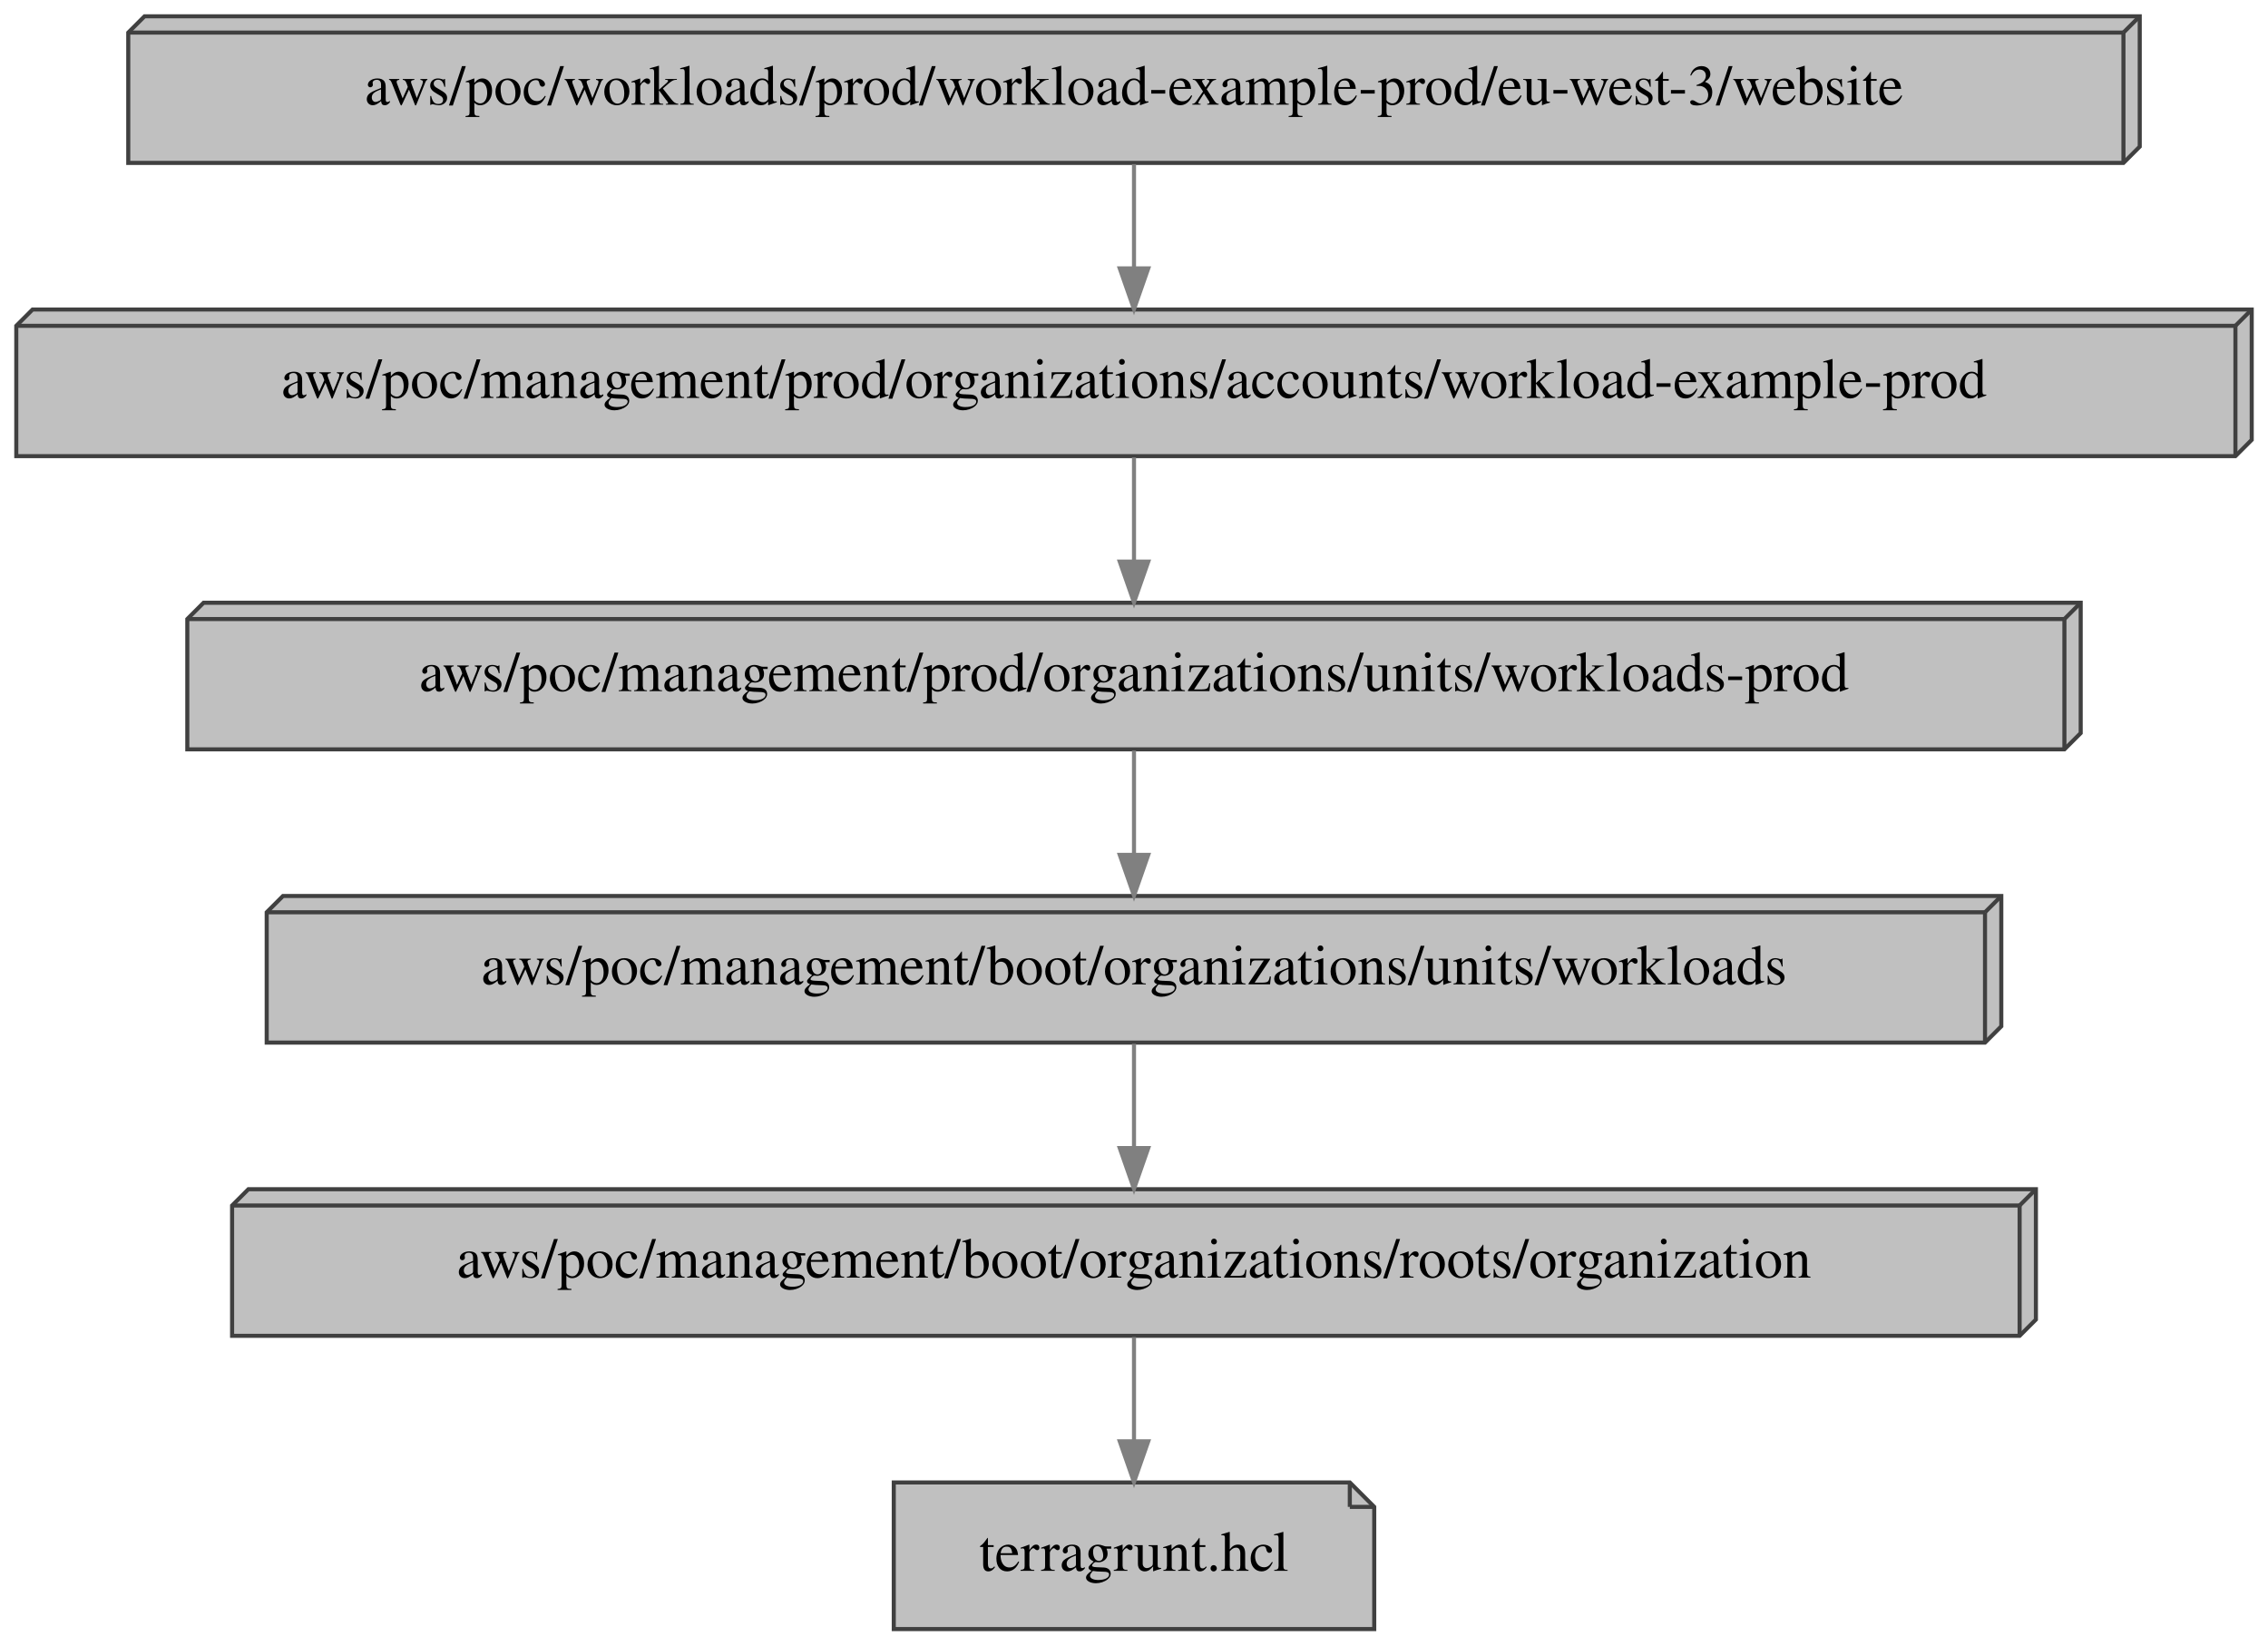
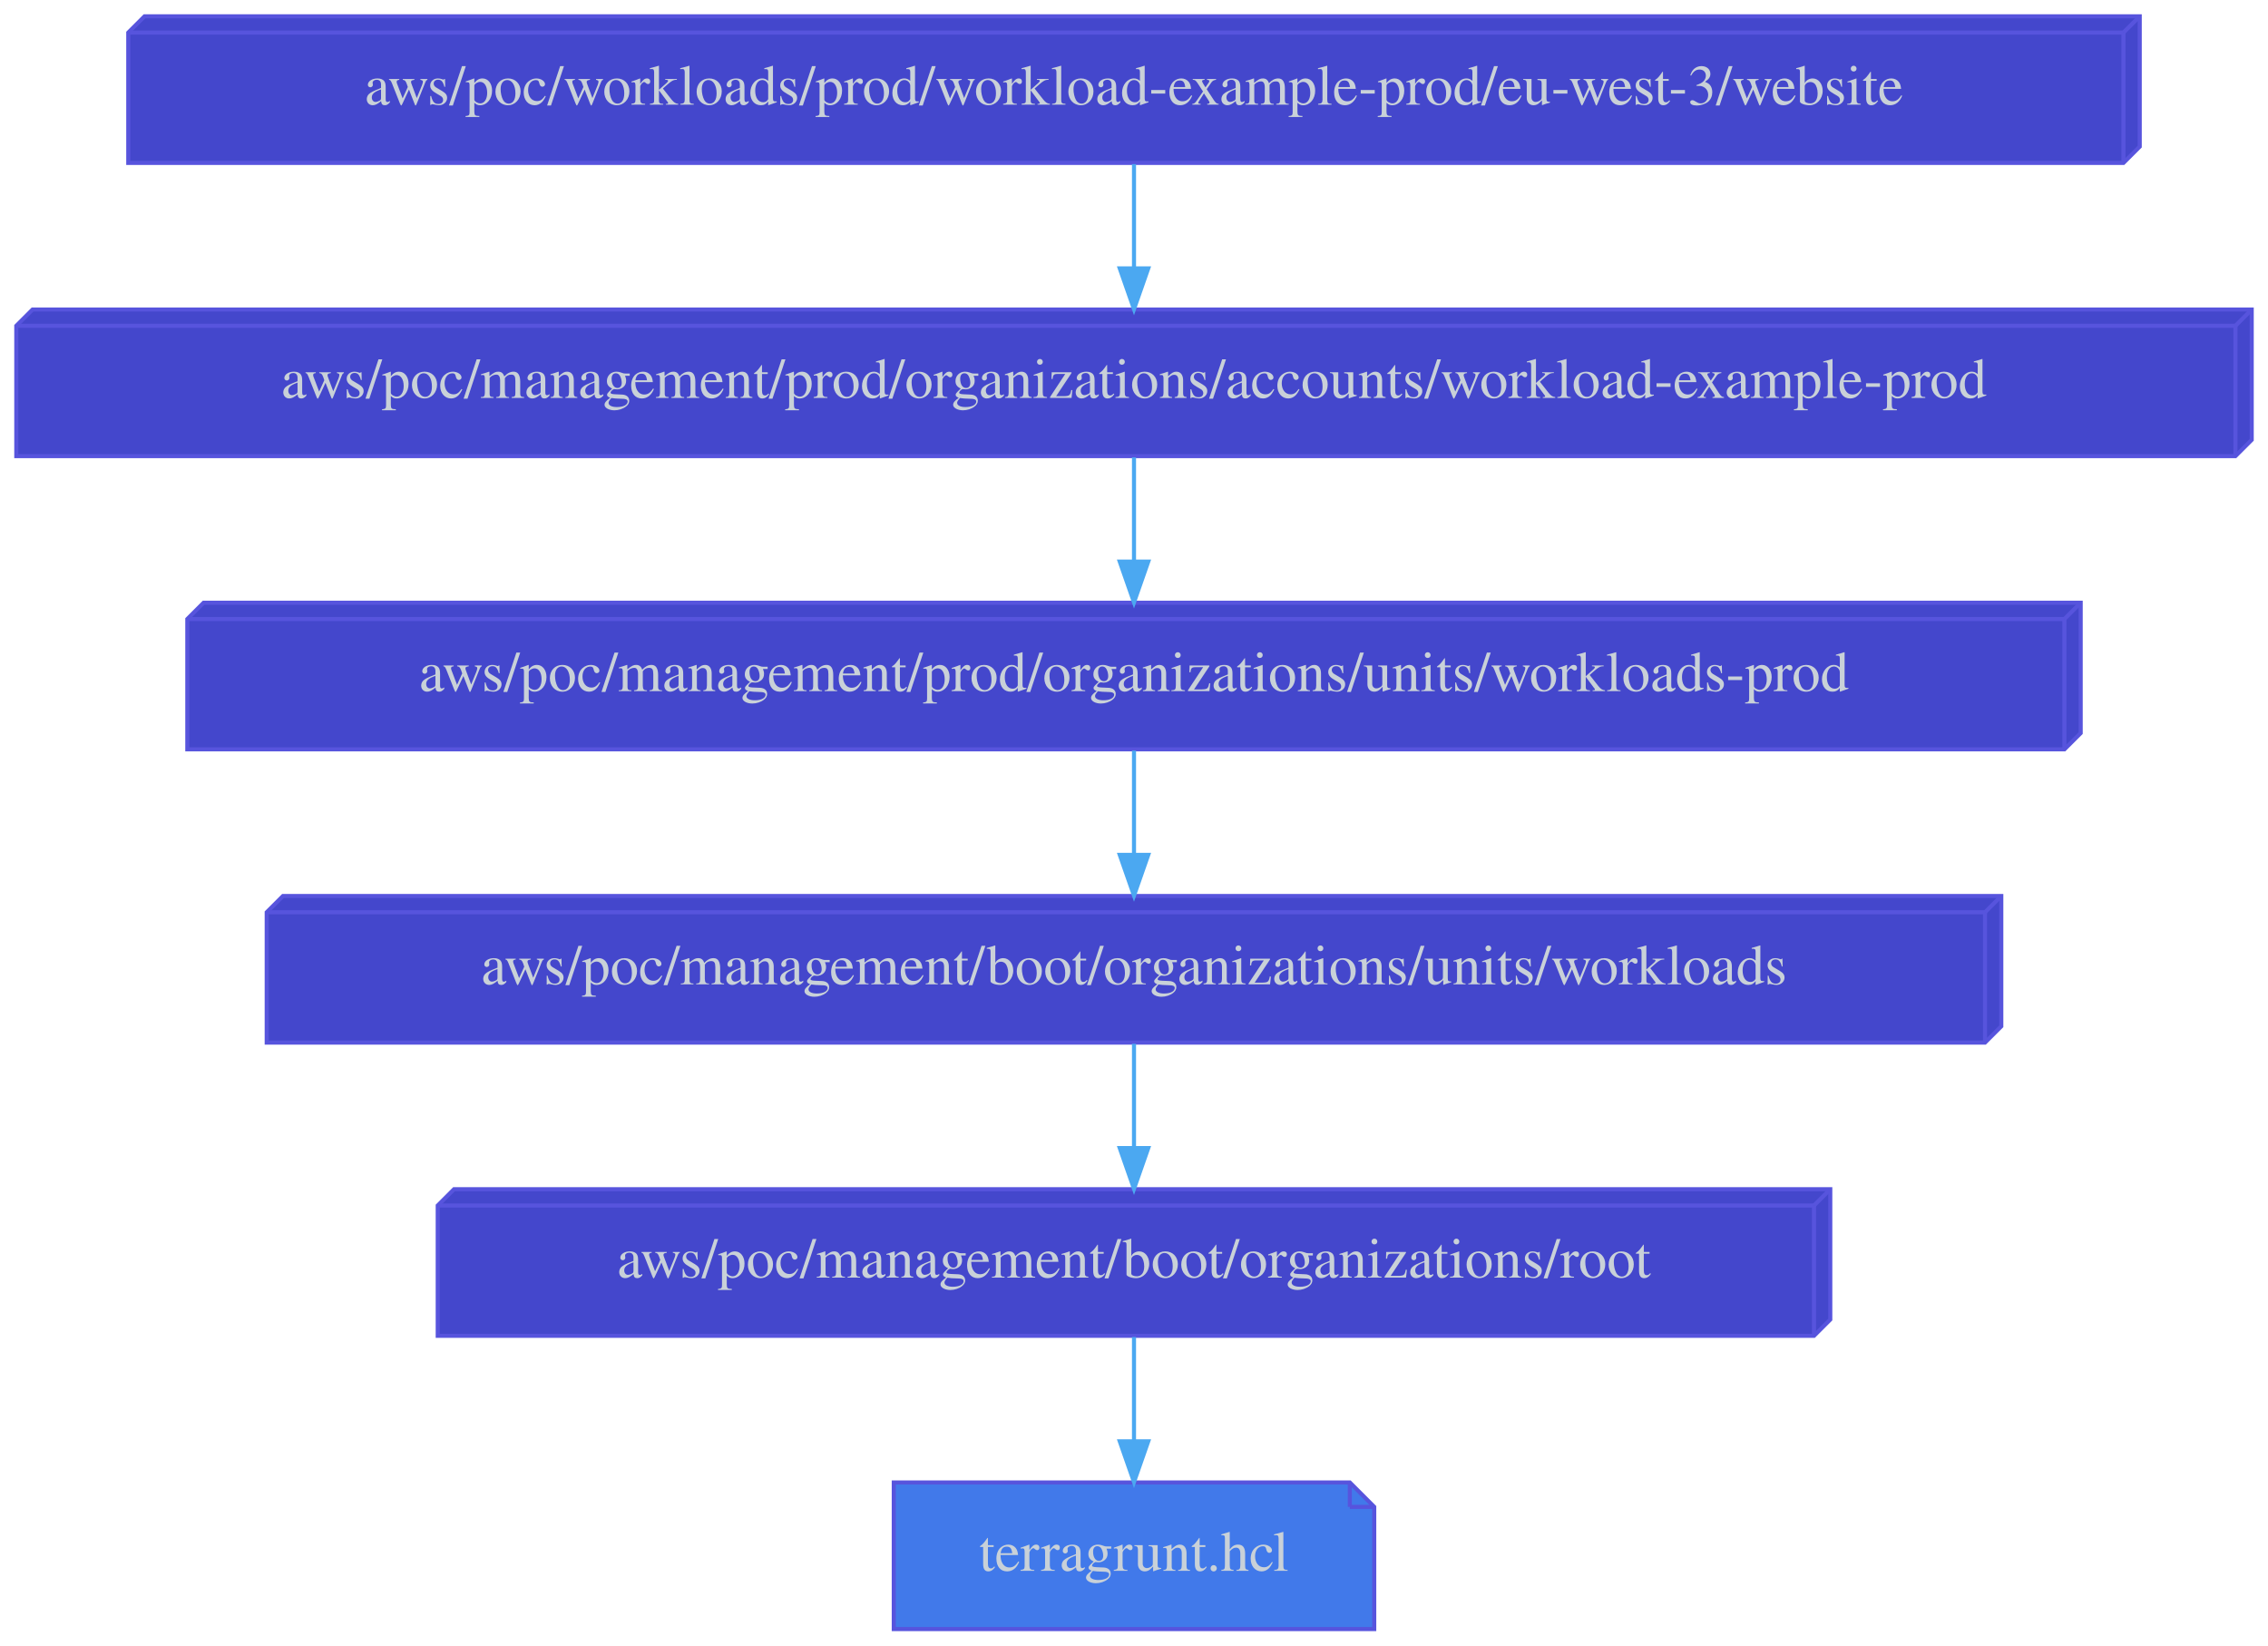
<svg xmlns="http://www.w3.org/2000/svg" width="557pt" height="404pt" viewBox="0.00 0.00 557.00 404.00">
  <g id="graph0" class="graph" transform="scale(1 1) rotate(0) translate(4 400)">
    <polygon fill="transparent" stroke="transparent" points="-4,4 -4,-400 553,-400 553,4 -4,4" />
    <g id="node1" class="node">
-       <polygon fill="#c0c0c0" stroke="#404040" points="327.5,-36 215.5,-36 215.5,0 333.5,0 333.5,-30 327.5,-36" />
-       <polyline fill="none" stroke="#404040" points="327.5,-36 327.5,-30 " />
-       <polyline fill="none" stroke="#404040" points="333.5,-30 327.5,-30 " />
-       <text text-anchor="middle" x="274.5" y="-14.3" font-family="Times,serif" font-size="14.00">terragrunt.hcl</text>
+       <polygon fill="#4179ea" stroke="#5754dd" points="327.5,-36 215.5,-36 215.5,0 333.5,0 333.5,-30 327.5,-36" />
+       <polyline fill="none" stroke="#5754dd" points="327.5,-36 327.5,-30 " />
+       <polyline fill="none" stroke="#5754dd" points="333.5,-30 327.5,-30 " />
+       <text text-anchor="middle" x="274.5" y="-14.3" font-family="Times,serif" font-size="14.00" fill="#c9d1d8">terragrunt.hcl</text>
    </g>
    <g id="node2" class="node">
-       <polygon fill="#c0c0c0" stroke="#404040" points="496,-108 57,-108 53,-104 53,-72 492,-72 496,-76 496,-108" />
-       <polyline fill="none" stroke="#404040" points="492,-104 53,-104 " />
-       <polyline fill="none" stroke="#404040" points="492,-104 492,-72 " />
-       <polyline fill="none" stroke="#404040" points="492,-104 496,-108 " />
-       <text text-anchor="middle" x="274.5" y="-86.3" font-family="Times,serif" font-size="14.00">aws/poc/management/boot/organizations/roots/organization</text>
+       <polygon fill="#4447cc" stroke="#5754dd" points="445.5,-108 107.5,-108 103.5,-104 103.5,-72 441.5,-72 445.5,-76 445.5,-108" />
+       <polyline fill="none" stroke="#5754dd" points="441.5,-104 103.5,-104 " />
+       <polyline fill="none" stroke="#5754dd" points="441.5,-104 441.5,-72 " />
+       <polyline fill="none" stroke="#5754dd" points="441.5,-104 445.5,-108 " />
+       <text text-anchor="middle" x="274.5" y="-86.3" font-family="Times,serif" font-size="14.00" fill="#c9d1d8">aws/poc/management/boot/organizations/root</text>
    </g>
    <g id="edge1" class="edge">
-       <path fill="none" stroke="#808080" d="M274.5,-71.7C274.5,-63.98 274.5,-54.71 274.5,-46.11" />
-       <polygon fill="#808080" stroke="#808080" points="278,-46.1 274.5,-36.1 271,-46.1 278,-46.1" />
+       <path fill="none" stroke="#4ba8f1" d="M274.5,-71.7C274.5,-63.98 274.5,-54.71 274.5,-46.11" />
+       <polygon fill="#4ba8f1" stroke="#4ba8f1" points="278,-46.1 274.5,-36.1 271,-46.1 278,-46.1" />
    </g>
    <g id="node3" class="node">
-       <polygon fill="#c0c0c0" stroke="#404040" points="487.5,-180 65.5,-180 61.5,-176 61.5,-144 483.5,-144 487.5,-148 487.5,-180" />
-       <polyline fill="none" stroke="#404040" points="483.5,-176 61.5,-176 " />
-       <polyline fill="none" stroke="#404040" points="483.5,-176 483.5,-144 " />
-       <polyline fill="none" stroke="#404040" points="483.5,-176 487.5,-180 " />
-       <text text-anchor="middle" x="274.5" y="-158.3" font-family="Times,serif" font-size="14.00">aws/poc/management/boot/organizations/units/workloads</text>
+       <polygon fill="#4447cc" stroke="#5754dd" points="487.5,-180 65.5,-180 61.5,-176 61.5,-144 483.5,-144 487.5,-148 487.5,-180" />
+       <polyline fill="none" stroke="#5754dd" points="483.5,-176 61.5,-176 " />
+       <polyline fill="none" stroke="#5754dd" points="483.5,-176 483.5,-144 " />
+       <polyline fill="none" stroke="#5754dd" points="483.5,-176 487.5,-180 " />
+       <text text-anchor="middle" x="274.5" y="-158.3" font-family="Times,serif" font-size="14.00" fill="#c9d1d8">aws/poc/management/boot/organizations/units/workloads</text>
    </g>
    <g id="edge2" class="edge">
-       <path fill="none" stroke="#808080" d="M274.5,-143.7C274.5,-135.98 274.5,-126.71 274.5,-118.11" />
-       <polygon fill="#808080" stroke="#808080" points="278,-118.1 274.5,-108.1 271,-118.1 278,-118.1" />
+       <path fill="none" stroke="#4ba8f1" d="M274.5,-143.7C274.5,-135.98 274.5,-126.71 274.5,-118.11" />
+       <polygon fill="#4ba8f1" stroke="#4ba8f1" points="278,-118.1 274.5,-108.1 271,-118.1 278,-118.1" />
    </g>
    <g id="node4" class="node">
-       <polygon fill="#c0c0c0" stroke="#404040" points="549,-324 4,-324 0,-320 0,-288 545,-288 549,-292 549,-324" />
-       <polyline fill="none" stroke="#404040" points="545,-320 0,-320 " />
-       <polyline fill="none" stroke="#404040" points="545,-320 545,-288 " />
-       <polyline fill="none" stroke="#404040" points="545,-320 549,-324 " />
-       <text text-anchor="middle" x="274.5" y="-302.3" font-family="Times,serif" font-size="14.00">aws/poc/management/prod/organizations/accounts/workload-example-prod</text>
+       <polygon fill="#4447cc" stroke="#5754dd" points="549,-324 4,-324 0,-320 0,-288 545,-288 549,-292 549,-324" />
+       <polyline fill="none" stroke="#5754dd" points="545,-320 0,-320 " />
+       <polyline fill="none" stroke="#5754dd" points="545,-320 545,-288 " />
+       <polyline fill="none" stroke="#5754dd" points="545,-320 549,-324 " />
+       <text text-anchor="middle" x="274.5" y="-302.3" font-family="Times,serif" font-size="14.00" fill="#c9d1d8">aws/poc/management/prod/organizations/accounts/workload-example-prod</text>
    </g>
    <g id="node5" class="node">
-       <polygon fill="#c0c0c0" stroke="#404040" points="507,-252 46,-252 42,-248 42,-216 503,-216 507,-220 507,-252" />
-       <polyline fill="none" stroke="#404040" points="503,-248 42,-248 " />
-       <polyline fill="none" stroke="#404040" points="503,-248 503,-216 " />
-       <polyline fill="none" stroke="#404040" points="503,-248 507,-252 " />
-       <text text-anchor="middle" x="274.5" y="-230.3" font-family="Times,serif" font-size="14.00">aws/poc/management/prod/organizations/units/workloads-prod</text>
+       <polygon fill="#4447cc" stroke="#5754dd" points="507,-252 46,-252 42,-248 42,-216 503,-216 507,-220 507,-252" />
+       <polyline fill="none" stroke="#5754dd" points="503,-248 42,-248 " />
+       <polyline fill="none" stroke="#5754dd" points="503,-248 503,-216 " />
+       <polyline fill="none" stroke="#5754dd" points="503,-248 507,-252 " />
+       <text text-anchor="middle" x="274.5" y="-230.3" font-family="Times,serif" font-size="14.00" fill="#c9d1d8">aws/poc/management/prod/organizations/units/workloads-prod</text>
    </g>
    <g id="edge3" class="edge">
-       <path fill="none" stroke="#808080" d="M274.5,-287.7C274.5,-279.98 274.5,-270.71 274.5,-262.11" />
-       <polygon fill="#808080" stroke="#808080" points="278,-262.1 274.5,-252.1 271,-262.1 278,-262.1" />
+       <path fill="none" stroke="#4ba8f1" d="M274.5,-287.7C274.5,-279.98 274.5,-270.71 274.5,-262.11" />
+       <polygon fill="#4ba8f1" stroke="#4ba8f1" points="278,-262.1 274.5,-252.1 271,-262.1 278,-262.1" />
    </g>
    <g id="edge4" class="edge">
-       <path fill="none" stroke="#808080" d="M274.5,-215.7C274.5,-207.98 274.5,-198.71 274.5,-190.11" />
-       <polygon fill="#808080" stroke="#808080" points="278,-190.1 274.5,-180.1 271,-190.1 278,-190.1" />
+       <path fill="none" stroke="#4ba8f1" d="M274.5,-215.7C274.5,-207.98 274.5,-198.71 274.5,-190.11" />
+       <polygon fill="#4ba8f1" stroke="#4ba8f1" points="278,-190.1 274.5,-180.1 271,-190.1 278,-190.1" />
    </g>
    <g id="node6" class="node">
-       <polygon fill="#c0c0c0" stroke="#404040" points="521.5,-396 31.5,-396 27.5,-392 27.5,-360 517.5,-360 521.5,-364 521.5,-396" />
-       <polyline fill="none" stroke="#404040" points="517.5,-392 27.5,-392 " />
-       <polyline fill="none" stroke="#404040" points="517.5,-392 517.5,-360 " />
-       <polyline fill="none" stroke="#404040" points="517.5,-392 521.5,-396 " />
-       <text text-anchor="middle" x="274.5" y="-374.3" font-family="Times,serif" font-size="14.00">aws/poc/workloads/prod/workload-example-prod/eu-west-3/website</text>
+       <polygon fill="#4447cc" stroke="#5754dd" points="521.5,-396 31.5,-396 27.5,-392 27.5,-360 517.5,-360 521.5,-364 521.5,-396" />
+       <polyline fill="none" stroke="#5754dd" points="517.5,-392 27.5,-392 " />
+       <polyline fill="none" stroke="#5754dd" points="517.5,-392 517.5,-360 " />
+       <polyline fill="none" stroke="#5754dd" points="517.5,-392 521.5,-396 " />
+       <text text-anchor="middle" x="274.5" y="-374.3" font-family="Times,serif" font-size="14.00" fill="#c9d1d8">aws/poc/workloads/prod/workload-example-prod/eu-west-3/website</text>
    </g>
    <g id="edge5" class="edge">
-       <path fill="none" stroke="#808080" d="M274.5,-359.7C274.5,-351.98 274.5,-342.71 274.5,-334.11" />
-       <polygon fill="#808080" stroke="#808080" points="278,-334.1 274.5,-324.1 271,-334.1 278,-334.1" />
+       <path fill="none" stroke="#4ba8f1" d="M274.5,-359.7C274.5,-351.98 274.5,-342.71 274.5,-334.11" />
+       <polygon fill="#4ba8f1" stroke="#4ba8f1" points="278,-334.1 274.5,-324.1 271,-334.1 278,-334.1" />
    </g>
  </g>
</svg>
